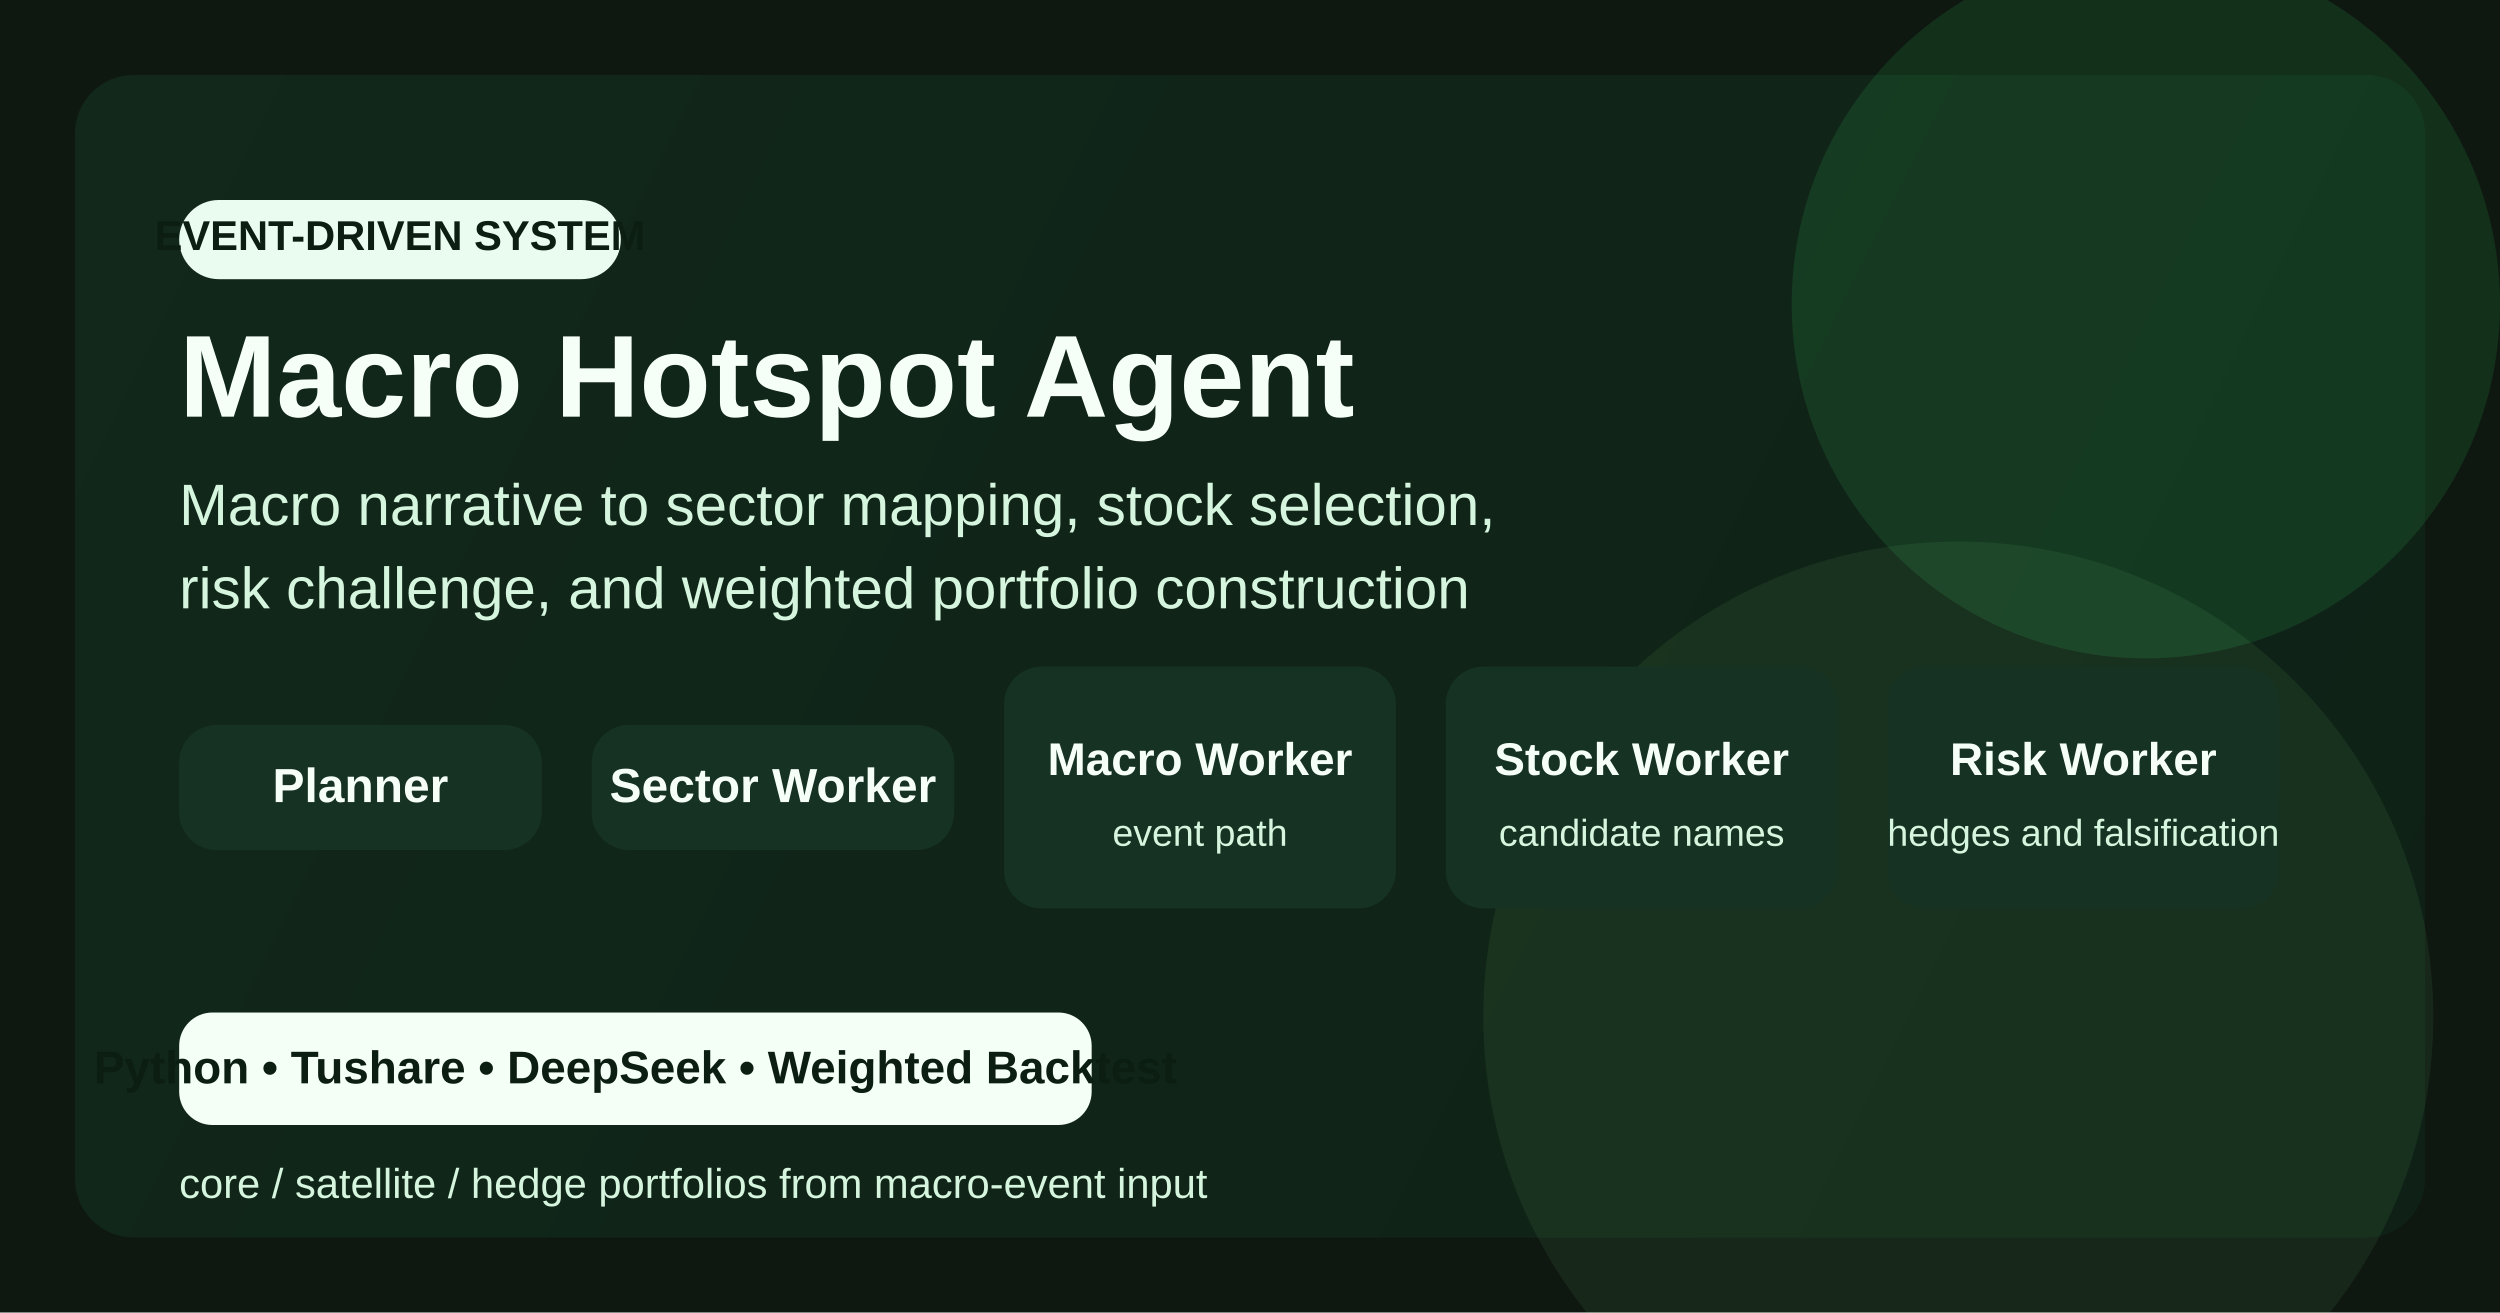
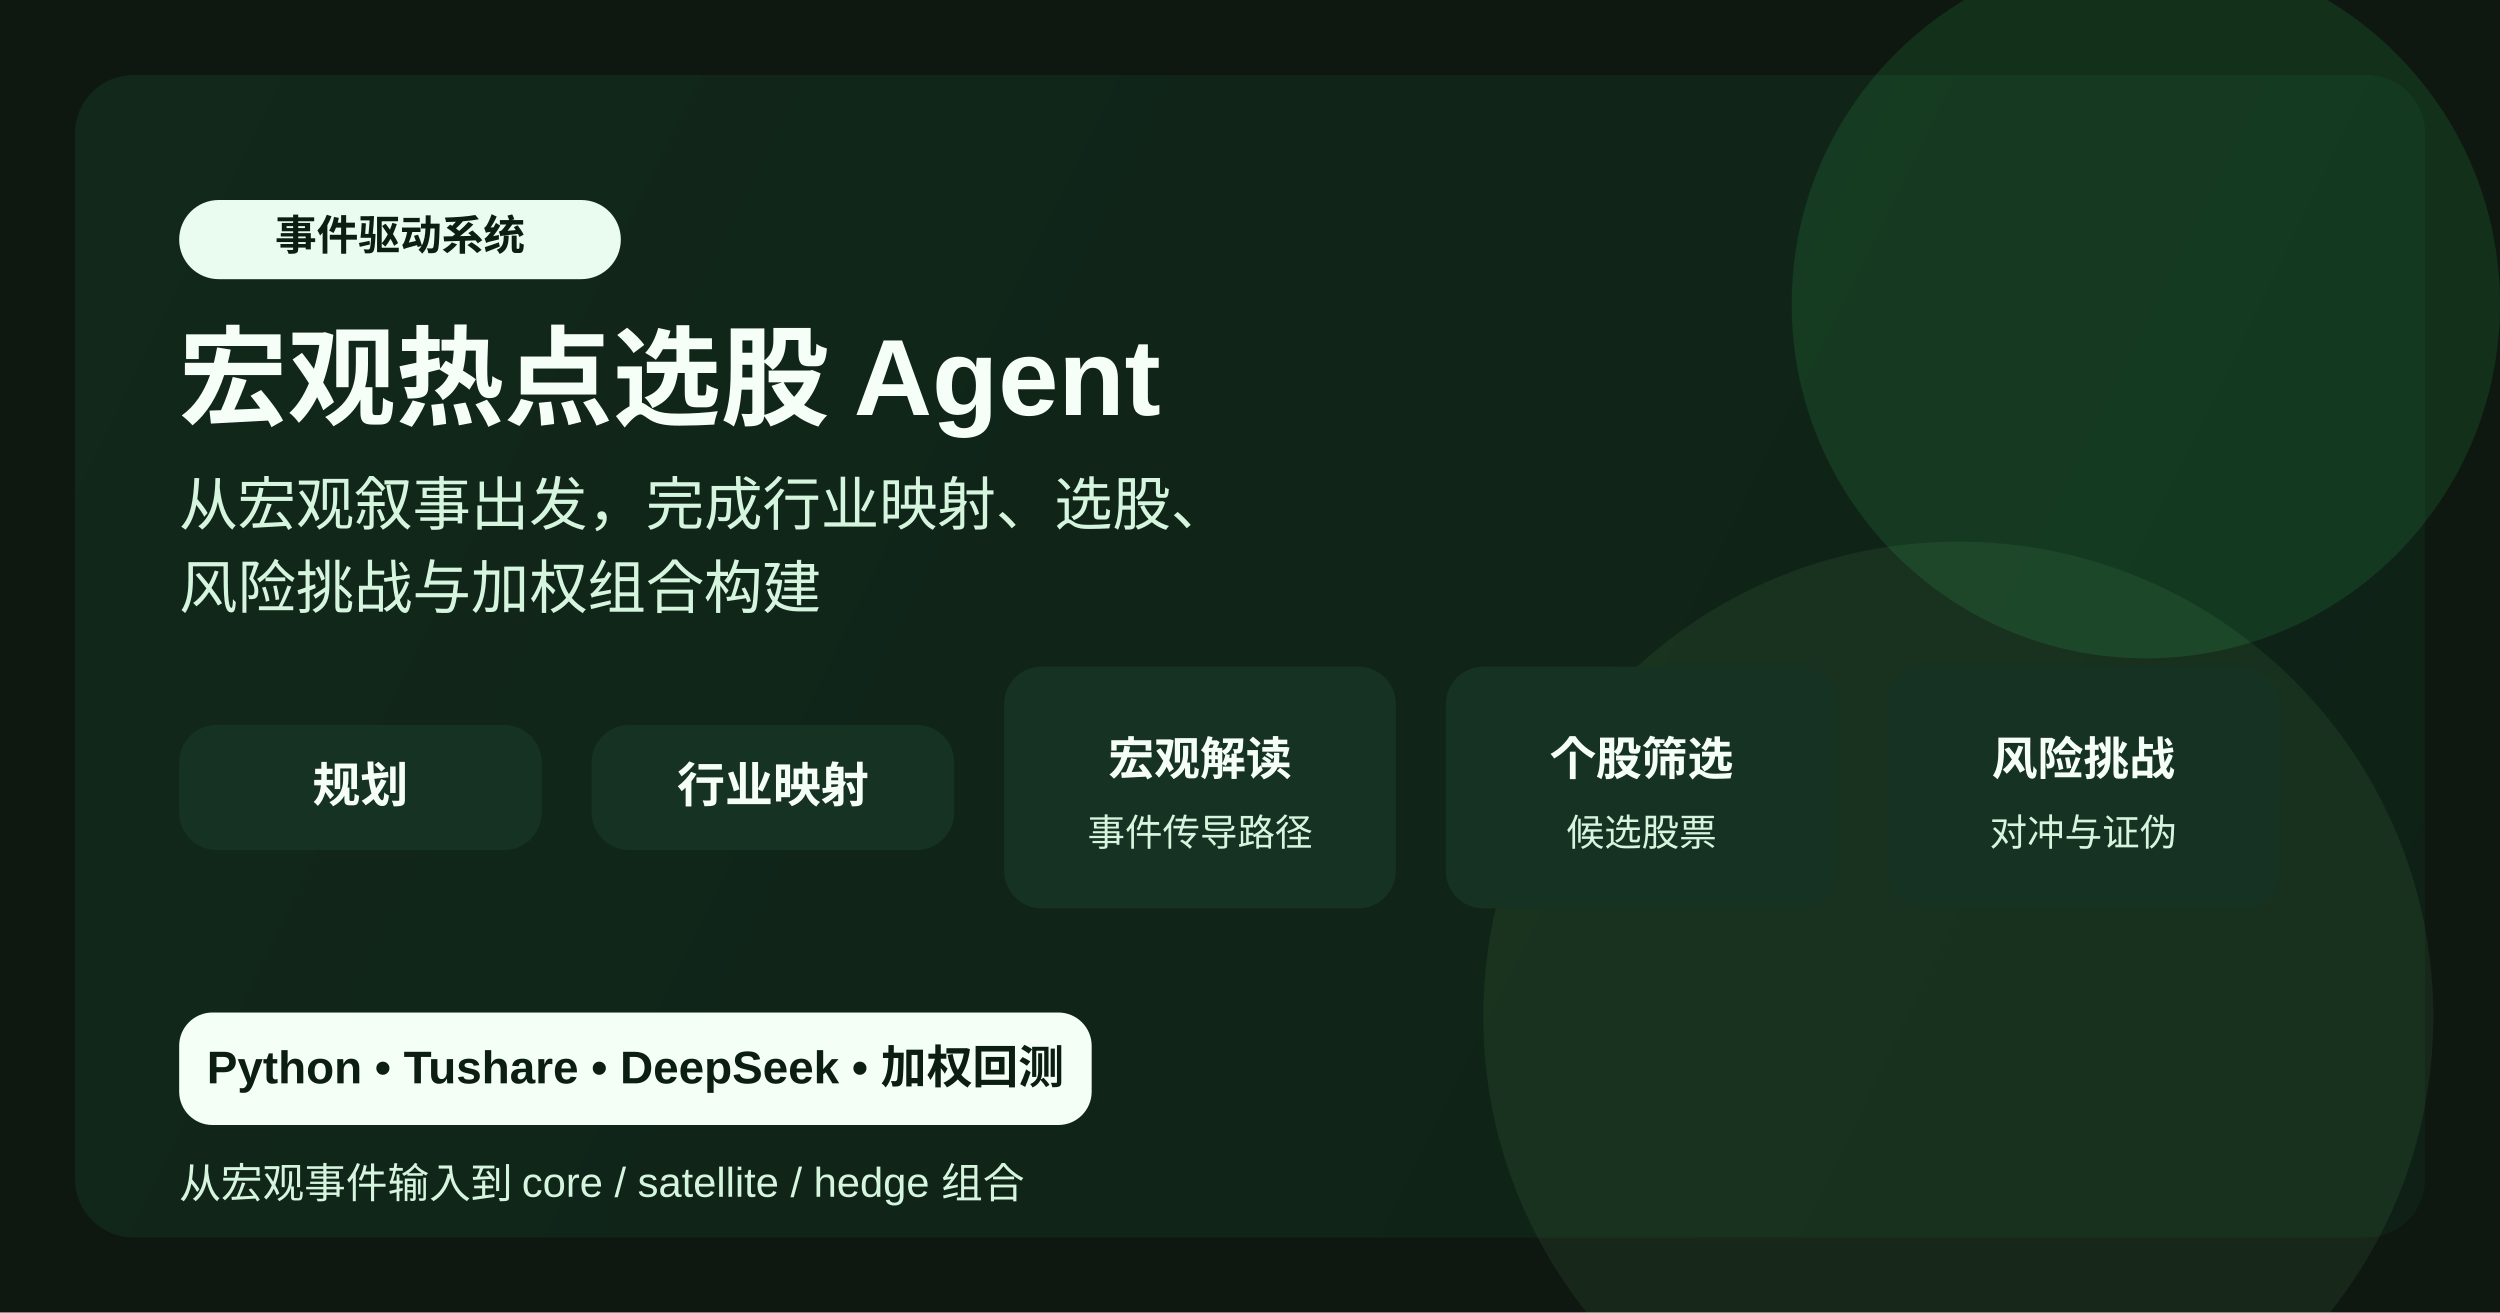
<svg xmlns="http://www.w3.org/2000/svg" width="1200" height="630" viewBox="0 0 1200 630" fill="none">
  <rect width="1200" height="630" fill="#0E1710" />
  <rect x="36" y="36" width="1128" height="558" rx="28" fill="url(#bg)" />
  <circle cx="1030" cy="146" r="170" fill="#2DA44E" fill-opacity="0.18" />
  <circle cx="940" cy="488" r="228" fill="#7EE787" fill-opacity="0.08" />
  <rect x="86" y="96" width="212" height="38" rx="19" fill="#EAFBF0" />
-   <text x="192" y="120" text-anchor="middle" fill="#0C1D12" font-size="20" font-family="Arial, Helvetica, sans-serif" font-weight="700">EVENT-DRIVEN SYSTEM</text>
-   <text x="86" y="200" fill="#F6FFF7" font-size="56" font-family="Arial, Helvetica, sans-serif" font-weight="700">Macro Hotspot Agent</text>
-   <text x="86" y="252" fill="#D6F5DE" font-size="28" font-family="Arial, Helvetica, sans-serif">Macro narrative to sector mapping, stock selection,</text>
-   <text x="86" y="292" fill="#D6F5DE" font-size="28" font-family="Arial, Helvetica, sans-serif">risk challenge, and weighted portfolio construction</text>
+   <text x="192" y="120" text-anchor="middle" fill="#0C1D12" font-size="20" font-family="'PingFang SC','Microsoft YaHei',Arial,Helvetica,sans-serif" font-weight="700">事件驱动系统</text>
+   <text x="86" y="200" fill="#F6FFF7" font-size="52" font-family="'PingFang SC','Microsoft YaHei',Arial,Helvetica,sans-serif" font-weight="700">宏观热点选股 Agent</text>
+   <text x="86" y="252" fill="#D6F5DE" font-size="28" font-family="'PingFang SC','Microsoft YaHei',Arial,Helvetica,sans-serif">从宏观叙事出发，完成行业映射、选股、</text>
+   <text x="86" y="292" fill="#D6F5DE" font-size="28" font-family="'PingFang SC','Microsoft YaHei',Arial,Helvetica,sans-serif">风险挑战与加权组合构建</text>
  <rect x="86" y="348" width="174" height="60" rx="18" fill="#163222" />
  <rect x="284" y="348" width="174" height="60" rx="18" fill="#163222" />
  <rect x="482" y="320" width="188" height="116" rx="18" fill="#163222" />
  <rect x="694" y="320" width="188" height="116" rx="18" fill="#163222" />
  <rect x="906" y="320" width="188" height="116" rx="18" fill="#163222" />
-   <text x="173" y="385" text-anchor="middle" fill="#F6FFF7" font-size="23" font-family="Arial, Helvetica, sans-serif" font-weight="700">Planner</text>
-   <text x="371" y="385" text-anchor="middle" fill="#F6FFF7" font-size="23" font-family="Arial, Helvetica, sans-serif" font-weight="700">Sector Worker</text>
-   <text x="576" y="372" text-anchor="middle" fill="#F6FFF7" font-size="22" font-family="Arial, Helvetica, sans-serif" font-weight="700">Macro Worker</text>
-   <text x="576" y="406" text-anchor="middle" fill="#D6F5DE" font-size="18" font-family="Arial, Helvetica, sans-serif">event path</text>
-   <text x="788" y="372" text-anchor="middle" fill="#F6FFF7" font-size="22" font-family="Arial, Helvetica, sans-serif" font-weight="700">Stock Worker</text>
-   <text x="788" y="406" text-anchor="middle" fill="#D6F5DE" font-size="18" font-family="Arial, Helvetica, sans-serif">candidate names</text>
-   <text x="1000" y="372" text-anchor="middle" fill="#F6FFF7" font-size="22" font-family="Arial, Helvetica, sans-serif" font-weight="700">Risk Worker</text>
-   <text x="1000" y="406" text-anchor="middle" fill="#D6F5DE" font-size="18" font-family="Arial, Helvetica, sans-serif">hedges and falsification</text>
+   <text x="173" y="385" text-anchor="middle" fill="#F6FFF7" font-size="23" font-family="'PingFang SC','Microsoft YaHei',Arial,Helvetica,sans-serif" font-weight="700">规划</text>
+   <text x="371" y="385" text-anchor="middle" fill="#F6FFF7" font-size="23" font-family="'PingFang SC','Microsoft YaHei',Arial,Helvetica,sans-serif" font-weight="700">行业映射</text>
+   <text x="576" y="372" text-anchor="middle" fill="#F6FFF7" font-size="22" font-family="'PingFang SC','Microsoft YaHei',Arial,Helvetica,sans-serif" font-weight="700">宏观解读</text>
+   <text x="576" y="406" text-anchor="middle" fill="#D6F5DE" font-size="18" font-family="'PingFang SC','Microsoft YaHei',Arial,Helvetica,sans-serif">事件传导路径</text>
+   <text x="788" y="372" text-anchor="middle" fill="#F6FFF7" font-size="22" font-family="'PingFang SC','Microsoft YaHei',Arial,Helvetica,sans-serif" font-weight="700">个股筛选</text>
+   <text x="788" y="406" text-anchor="middle" fill="#D6F5DE" font-size="18" font-family="'PingFang SC','Microsoft YaHei',Arial,Helvetica,sans-serif">候选股票</text>
+   <text x="1000" y="372" text-anchor="middle" fill="#F6FFF7" font-size="22" font-family="'PingFang SC','Microsoft YaHei',Arial,Helvetica,sans-serif" font-weight="700">风险挑战</text>
+   <text x="1000" y="406" text-anchor="middle" fill="#D6F5DE" font-size="18" font-family="'PingFang SC','Microsoft YaHei',Arial,Helvetica,sans-serif">对冲与证伪</text>
  <rect x="86" y="486" width="438" height="54" rx="16" fill="#F4FFF6" />
-   <text x="305" y="520" text-anchor="middle" fill="#0C1D12" font-size="22" font-family="Arial, Helvetica, sans-serif" font-weight="700">Python  •  Tushare  •  DeepSeek  •  Weighted Backtest</text>
-   <text x="86" y="575" fill="#D6F5DE" font-size="20" font-family="Arial, Helvetica, sans-serif">core / satellite / hedge portfolios from macro-event input</text>
+   <text x="305" y="520" text-anchor="middle" fill="#0C1D12" font-size="22" font-family="'PingFang SC','Microsoft YaHei',Arial,Helvetica,sans-serif" font-weight="700">Python  •  Tushare  •  DeepSeek  •  加权回测</text>
+   <text x="86" y="575" fill="#D6F5DE" font-size="20" font-family="'PingFang SC','Microsoft YaHei',Arial,Helvetica,sans-serif">从宏观事件输入到 core / satellite / hedge 组合</text>
  <defs>
    <linearGradient id="bg" x1="36" y1="36" x2="1164" y2="594" gradientUnits="userSpaceOnUse">
      <stop stop-color="#11281A" />
      <stop offset="1" stop-color="#0F2116" />
    </linearGradient>
  </defs>
</svg>
